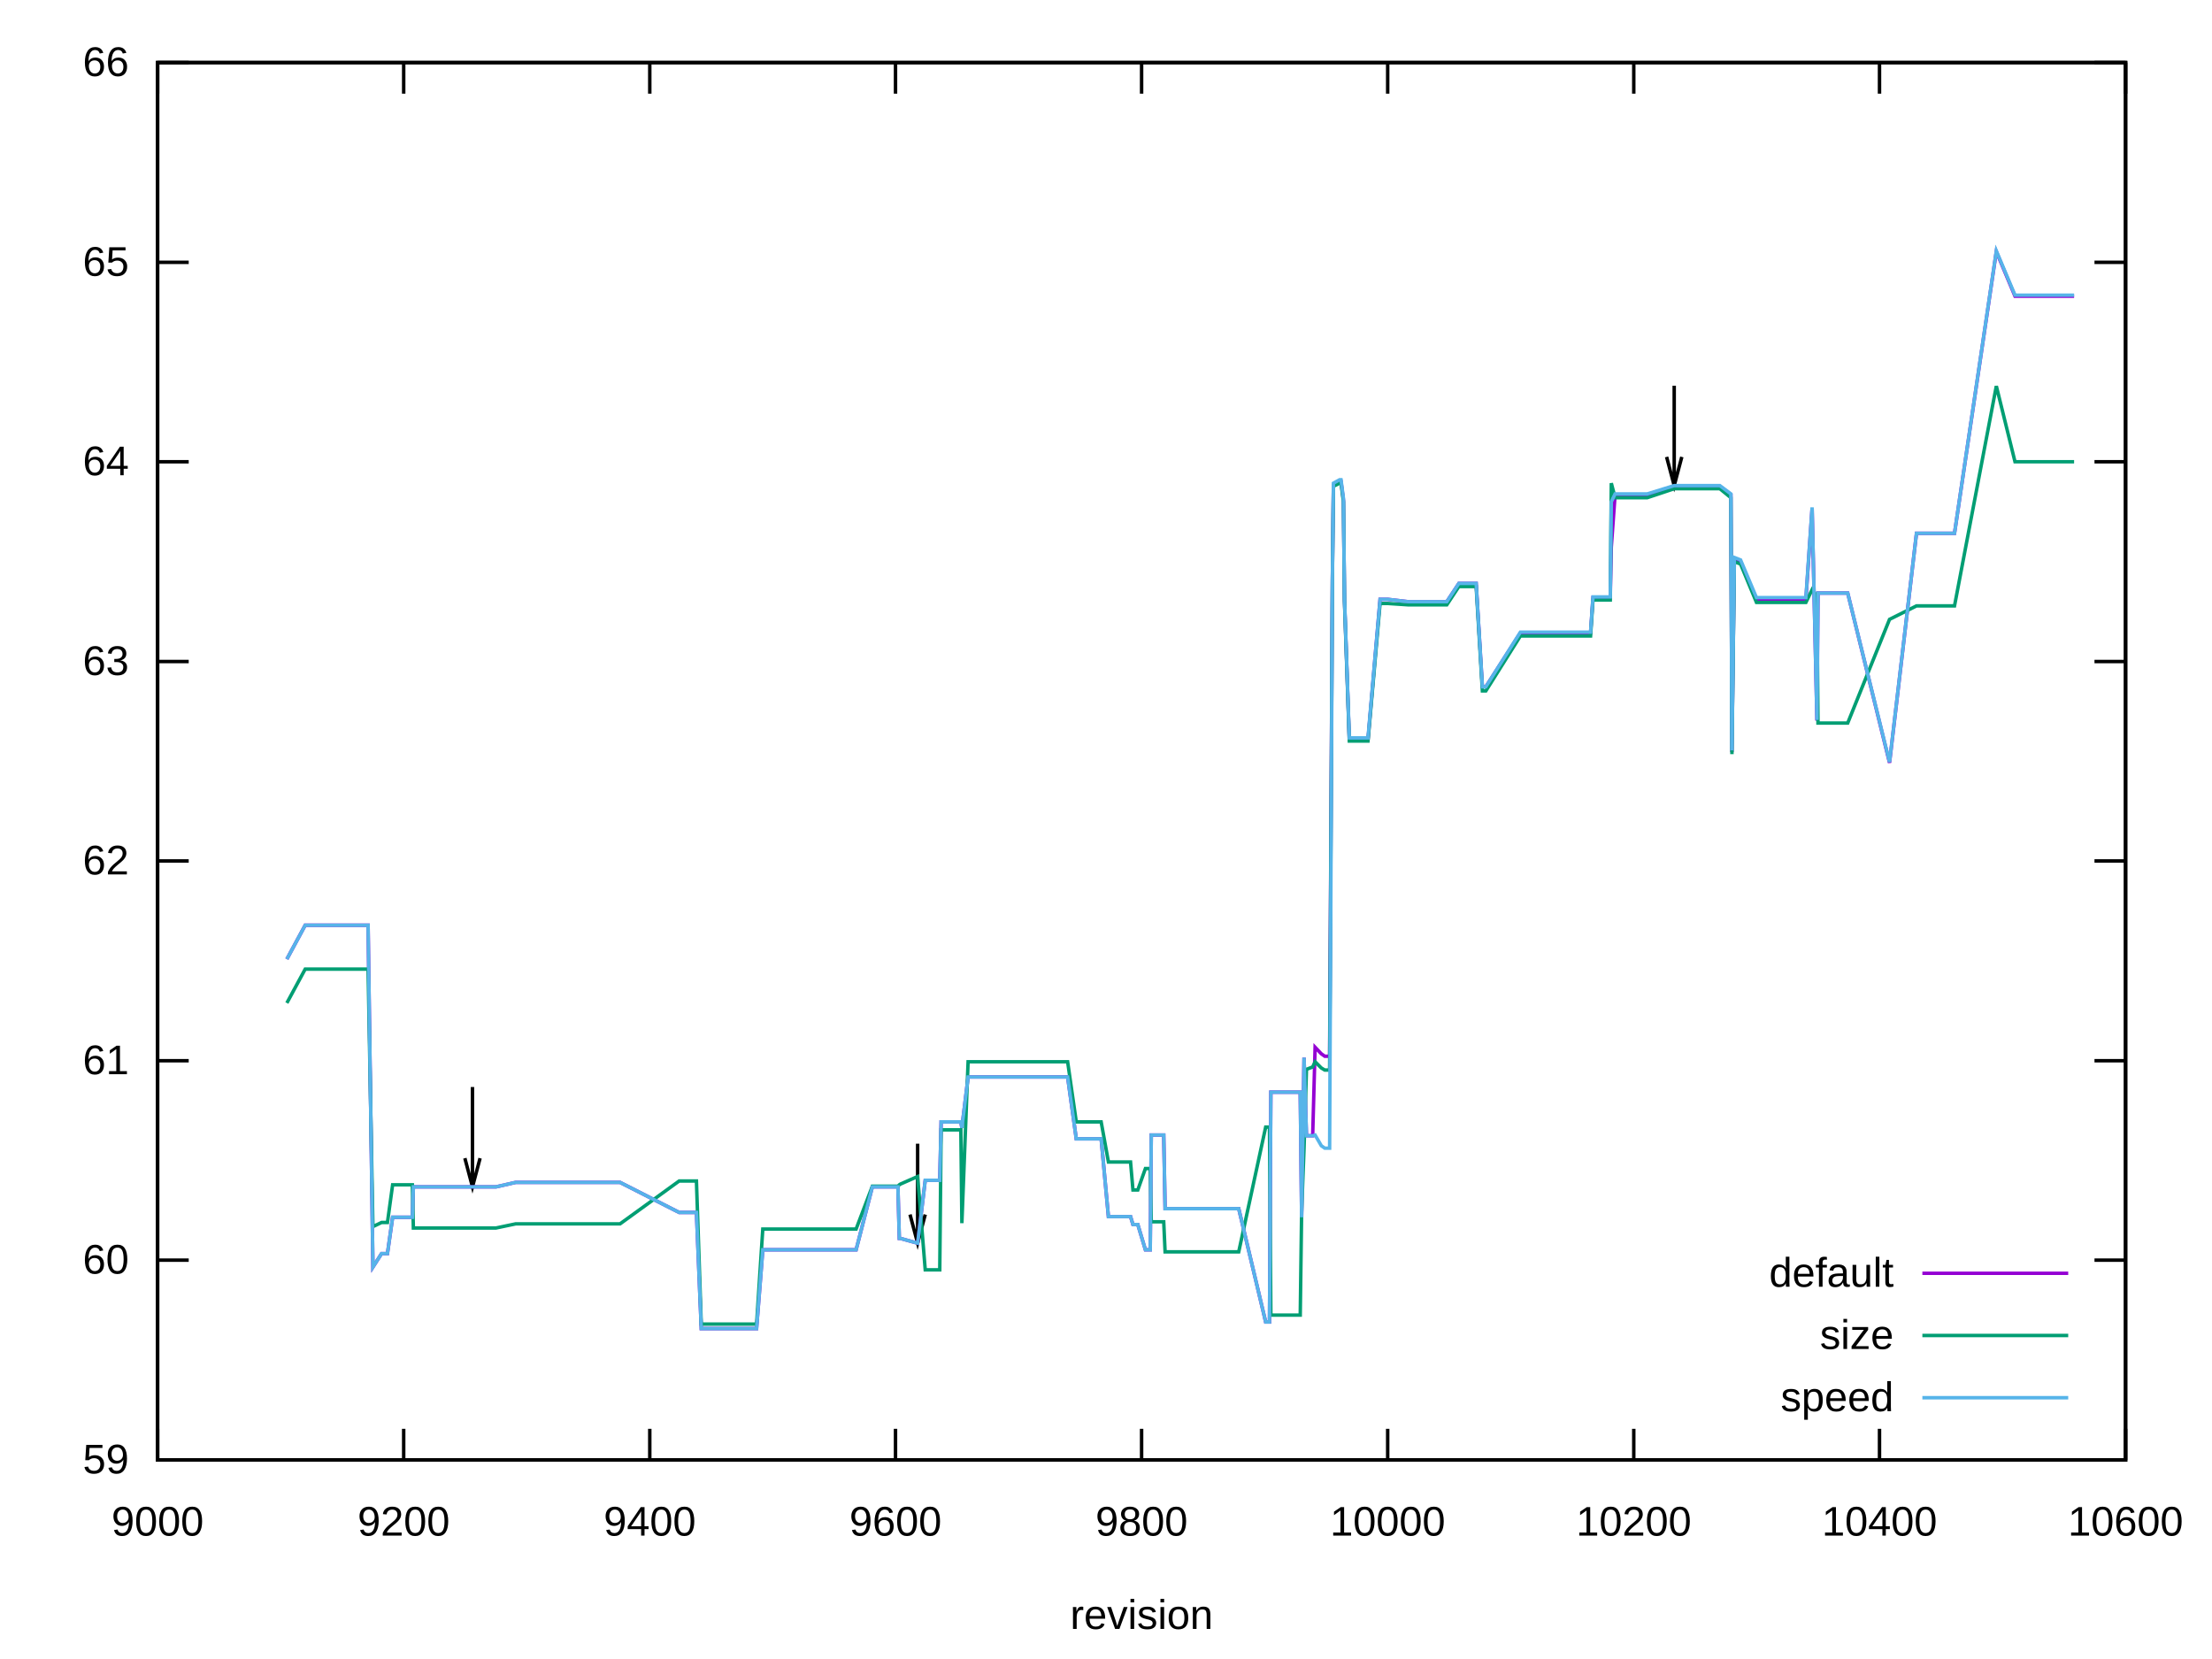
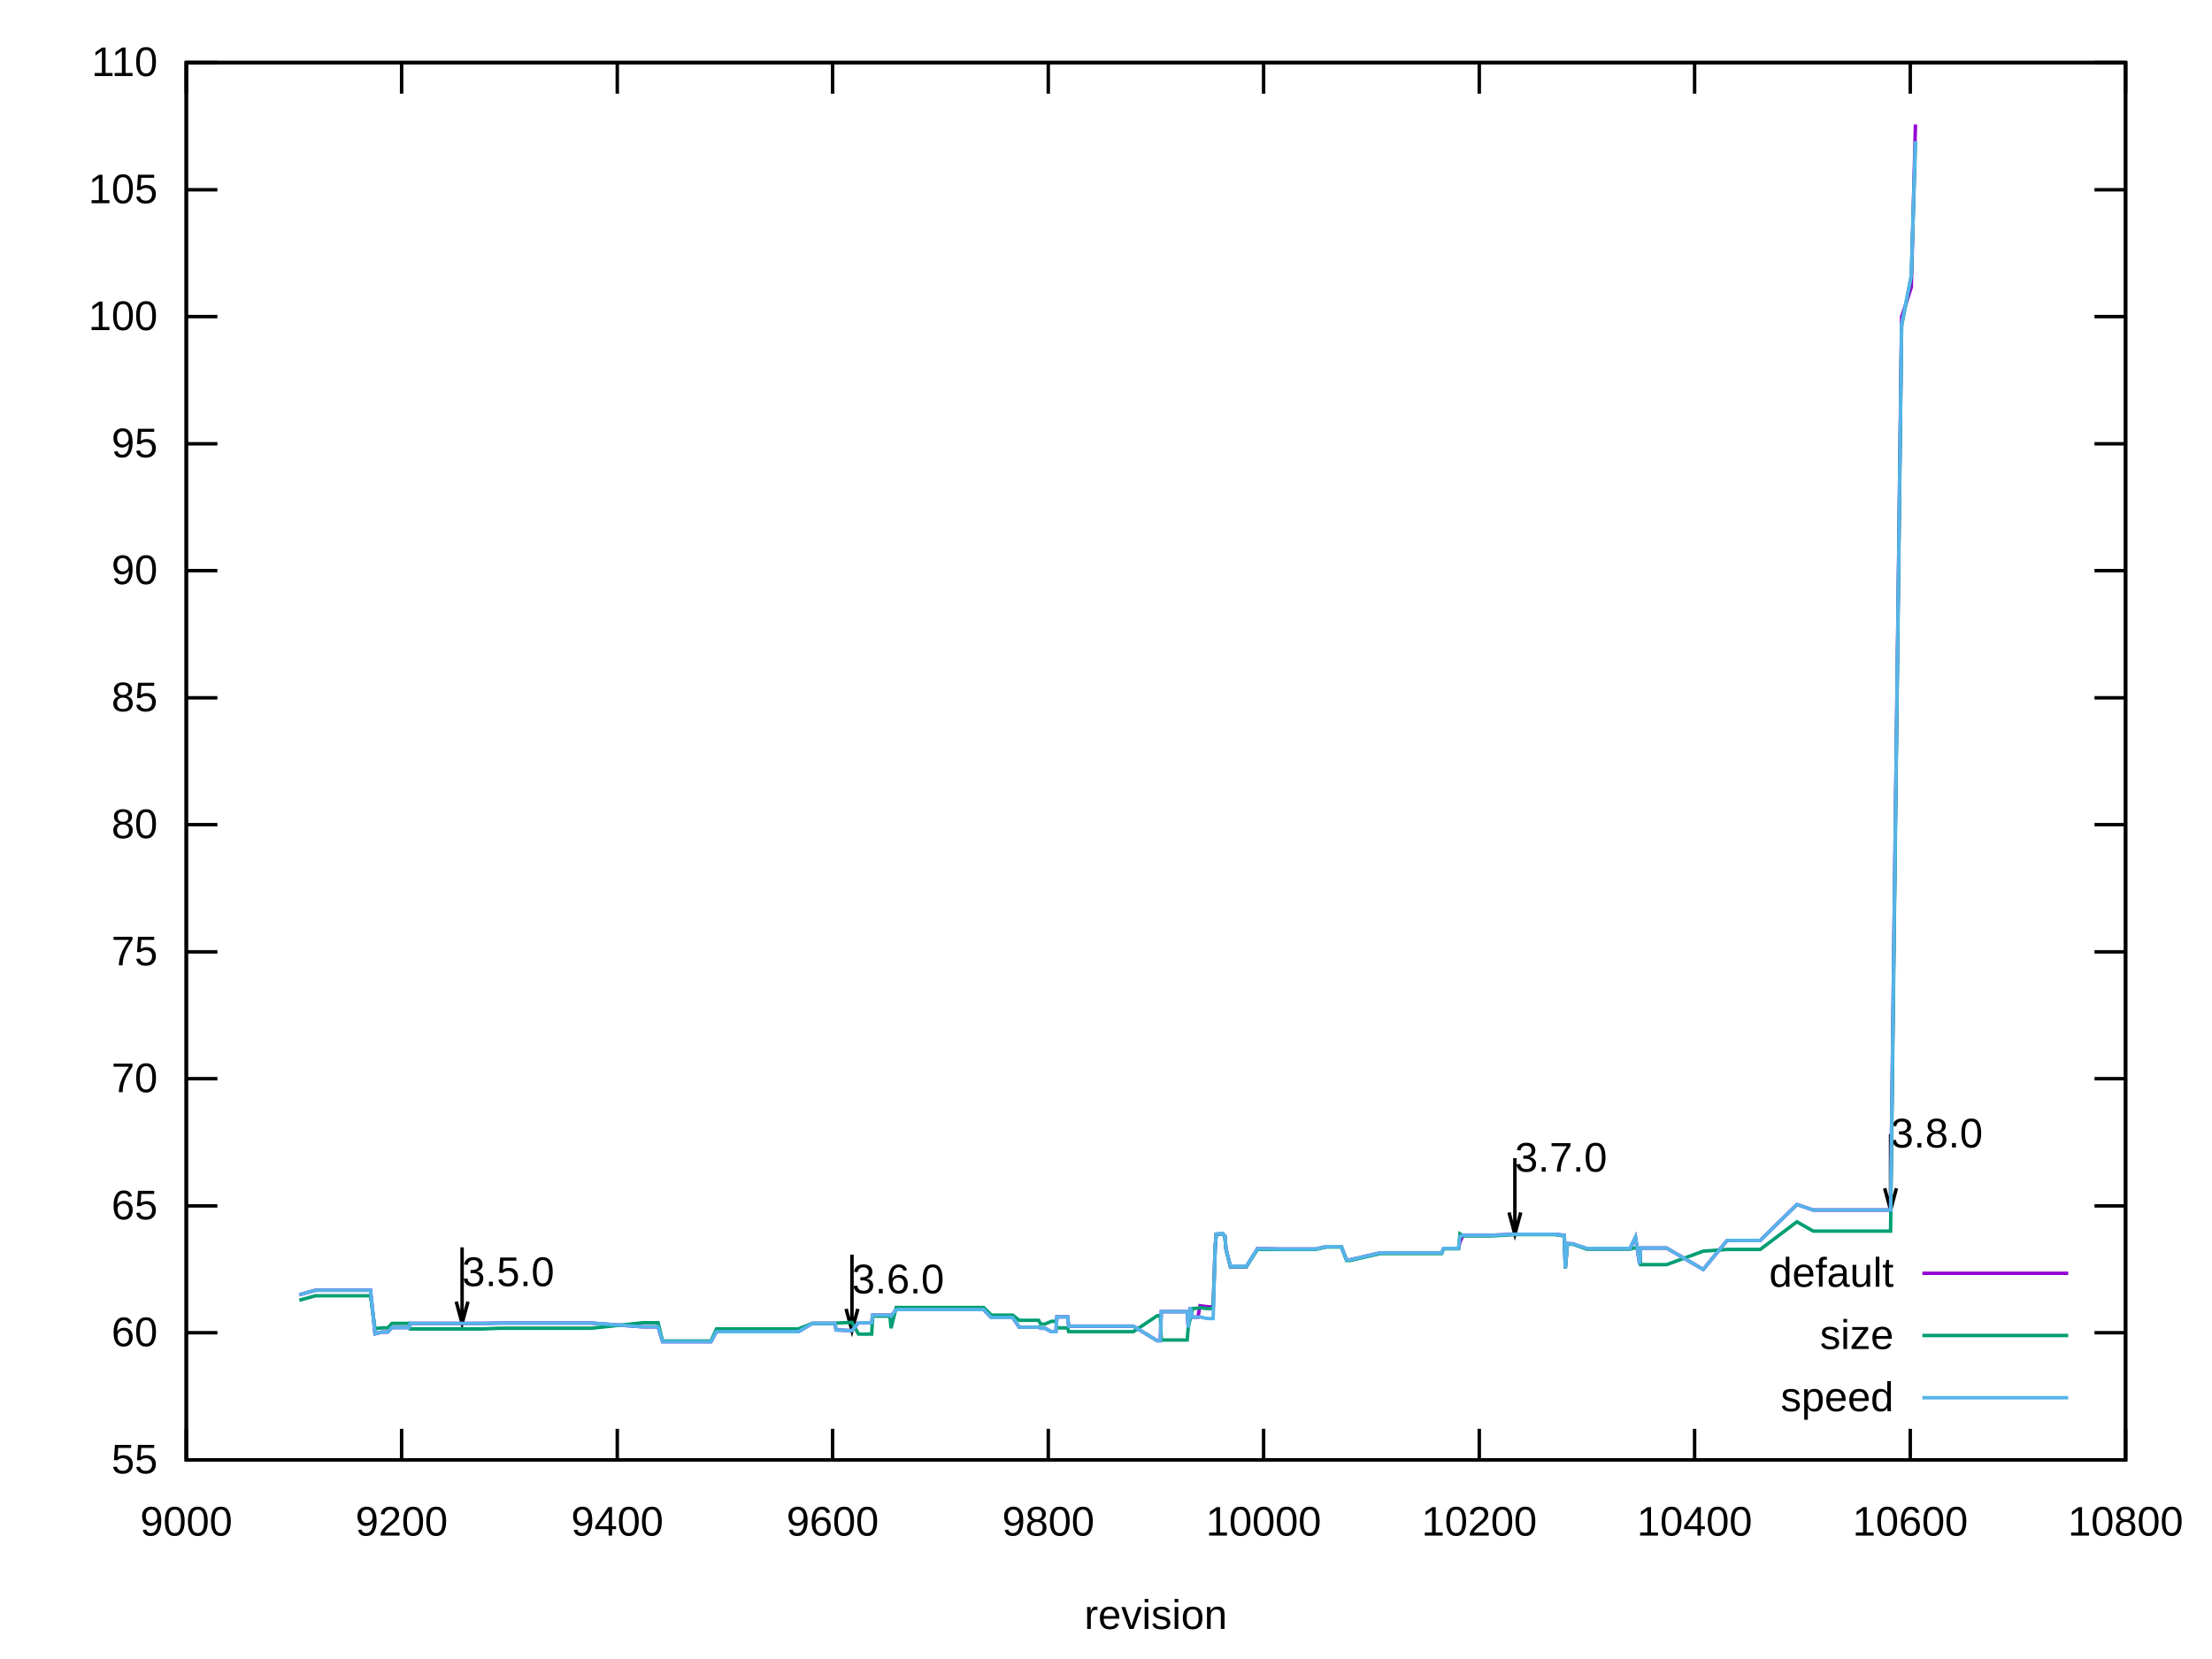
<svg xmlns="http://www.w3.org/2000/svg" xmlns:xlink="http://www.w3.org/1999/xlink" width="640" height="480" viewBox="0 0 640 480">
  <g id="gnuplot_canvas">
    <rect x="0" y="0" width="640" height="480" fill="none" />
    <defs>
-       <circle id="gpDot" r="0.5" stroke-width="0.5" />
+       <circle id="gpDot" r="0.5" stroke-width="0.5" stroke="currentColor" />
      <path id="gpPt0" stroke-width="0.222" stroke="currentColor" d="M-1,0 h2 M0,-1 v2" />
      <path id="gpPt1" stroke-width="0.222" stroke="currentColor" d="M-1,-1 L1,1 M1,-1 L-1,1" />
      <path id="gpPt2" stroke-width="0.222" stroke="currentColor" d="M-1,0 L1,0 M0,-1 L0,1 M-1,-1 L1,1 M-1,1 L1,-1" />
      <rect id="gpPt3" stroke-width="0.222" stroke="currentColor" x="-1" y="-1" width="2" height="2" />
      <rect id="gpPt4" stroke-width="0.222" stroke="currentColor" fill="currentColor" x="-1" y="-1" width="2" height="2" />
      <circle id="gpPt5" stroke-width="0.222" stroke="currentColor" cx="0" cy="0" r="1" />
      <use xlink:href="#gpPt5" id="gpPt6" fill="currentColor" stroke="none" />
      <path id="gpPt7" stroke-width="0.222" stroke="currentColor" d="M0,-1.33 L-1.33,0.67 L1.33,0.67 z" />
      <use xlink:href="#gpPt7" id="gpPt8" fill="currentColor" stroke="none" />
      <use xlink:href="#gpPt7" id="gpPt9" stroke="currentColor" transform="rotate(180)" />
      <use xlink:href="#gpPt9" id="gpPt10" fill="currentColor" stroke="none" />
      <use xlink:href="#gpPt3" id="gpPt11" stroke="currentColor" transform="rotate(45)" />
      <use xlink:href="#gpPt11" id="gpPt12" fill="currentColor" stroke="none" />
      <path id="gpPt13" stroke-width="0.222" stroke="currentColor" d="M0,1.330 L1.265,0.411 L0.782,-1.067 L-0.782,-1.076 L-1.265,0.411 z" />
      <use xlink:href="#gpPt13" id="gpPt14" fill="currentColor" stroke="none" />
      <filter id="textbox" filterUnits="objectBoundingBox" x="0" y="0" height="1" width="1">
        <feFlood flood-color="white" flood-opacity="1" result="bgnd" />
        <feComposite in="SourceGraphic" in2="bgnd" operator="atop" />
      </filter>
      <filter id="greybox" filterUnits="objectBoundingBox" x="0" y="0" height="1" width="1">
        <feFlood flood-color="lightgrey" flood-opacity="1" result="grey" />
        <feComposite in="SourceGraphic" in2="grey" operator="atop" />
      </filter>
    </defs>
    <g fill="none" color="white" stroke="currentColor" stroke-width="1.00" stroke-linecap="butt" stroke-linejoin="miter">
</g>
    <g fill="none" color="black" stroke="currentColor" stroke-width="1.00" stroke-linecap="butt" stroke-linejoin="miter">
-       <path stroke="black" d="M45.6,422.4 L54.6,422.4 M615.0,422.4 L606.0,422.4  " />
-       <g transform="translate(37.3,426.3)" stroke="none" fill="black" font-family="Arial" font-size="12.00" text-anchor="end">
-         <text>
-           <tspan font-family="Arial"> 59</tspan>
-         </text>
-       </g>
-     </g>
-     <g fill="none" color="black" stroke="currentColor" stroke-width="1.00" stroke-linecap="butt" stroke-linejoin="miter">
-       <path stroke="black" d="M45.6,364.6 L54.6,364.6 M615.0,364.6 L606.0,364.6  " />
-       <g transform="translate(37.3,368.5)" stroke="none" fill="black" font-family="Arial" font-size="12.00" text-anchor="end">
+       <path stroke="black" d="M53.9,422.4 L62.9,422.4 M615.0,422.4 L606.0,422.4  " />
+       <g transform="translate(45.6,426.3)" stroke="none" fill="black" font-family="Arial" font-size="12.00" text-anchor="end">
+         <text>
+           <tspan font-family="Arial"> 55</tspan>
+         </text>
+       </g>
+     </g>
+     <g fill="none" color="black" stroke="currentColor" stroke-width="1.00" stroke-linecap="butt" stroke-linejoin="miter">
+       <path stroke="black" d="M53.9,385.6 L62.9,385.6 M615.0,385.6 L606.0,385.6  " />
+       <g transform="translate(45.6,389.5)" stroke="none" fill="black" font-family="Arial" font-size="12.00" text-anchor="end">
        <text>
          <tspan font-family="Arial"> 60</tspan>
        </text>
      </g>
    </g>
    <g fill="none" color="black" stroke="currentColor" stroke-width="1.00" stroke-linecap="butt" stroke-linejoin="miter">
-       <path stroke="black" d="M45.6,306.9 L54.6,306.9 M615.0,306.9 L606.0,306.9  " />
-       <g transform="translate(37.3,310.8)" stroke="none" fill="black" font-family="Arial" font-size="12.00" text-anchor="end">
-         <text>
-           <tspan font-family="Arial"> 61</tspan>
-         </text>
-       </g>
-     </g>
-     <g fill="none" color="black" stroke="currentColor" stroke-width="1.00" stroke-linecap="butt" stroke-linejoin="miter">
-       <path stroke="black" d="M45.6,249.1 L54.6,249.1 M615.0,249.1 L606.0,249.1  " />
-       <g transform="translate(37.3,253.0)" stroke="none" fill="black" font-family="Arial" font-size="12.00" text-anchor="end">
-         <text>
-           <tspan font-family="Arial"> 62</tspan>
-         </text>
-       </g>
-     </g>
-     <g fill="none" color="black" stroke="currentColor" stroke-width="1.00" stroke-linecap="butt" stroke-linejoin="miter">
-       <path stroke="black" d="M45.6,191.4 L54.6,191.4 M615.0,191.4 L606.0,191.4  " />
-       <g transform="translate(37.3,195.3)" stroke="none" fill="black" font-family="Arial" font-size="12.00" text-anchor="end">
-         <text>
-           <tspan font-family="Arial"> 63</tspan>
-         </text>
-       </g>
-     </g>
-     <g fill="none" color="black" stroke="currentColor" stroke-width="1.00" stroke-linecap="butt" stroke-linejoin="miter">
-       <path stroke="black" d="M45.6,133.6 L54.6,133.6 M615.0,133.6 L606.0,133.6  " />
-       <g transform="translate(37.3,137.5)" stroke="none" fill="black" font-family="Arial" font-size="12.00" text-anchor="end">
-         <text>
-           <tspan font-family="Arial"> 64</tspan>
-         </text>
-       </g>
-     </g>
-     <g fill="none" color="black" stroke="currentColor" stroke-width="1.00" stroke-linecap="butt" stroke-linejoin="miter">
-       <path stroke="black" d="M45.6,75.9 L54.6,75.9 M615.0,75.9 L606.0,75.9  " />
-       <g transform="translate(37.3,79.8)" stroke="none" fill="black" font-family="Arial" font-size="12.00" text-anchor="end">
+       <path stroke="black" d="M53.9,348.9 L62.9,348.9 M615.0,348.9 L606.0,348.9  " />
+       <g transform="translate(45.6,352.8)" stroke="none" fill="black" font-family="Arial" font-size="12.00" text-anchor="end">
        <text>
          <tspan font-family="Arial"> 65</tspan>
        </text>
      </g>
    </g>
    <g fill="none" color="black" stroke="currentColor" stroke-width="1.00" stroke-linecap="butt" stroke-linejoin="miter">
-       <path stroke="black" d="M45.6,18.1 L54.6,18.1 M615.0,18.1 L606.0,18.1  " />
-       <g transform="translate(37.3,22.0)" stroke="none" fill="black" font-family="Arial" font-size="12.00" text-anchor="end">
-         <text>
-           <tspan font-family="Arial"> 66</tspan>
-         </text>
-       </g>
-     </g>
-     <g fill="none" color="black" stroke="currentColor" stroke-width="1.00" stroke-linecap="butt" stroke-linejoin="miter">
-       <path stroke="black" d="M45.6,422.4 L45.6,413.4 M45.6,18.1 L45.6,27.1  " />
-       <g transform="translate(45.6,444.3)" stroke="none" fill="black" font-family="Arial" font-size="12.00" text-anchor="middle">
+       <path stroke="black" d="M53.9,312.1 L62.9,312.1 M615.0,312.1 L606.0,312.1  " />
+       <g transform="translate(45.6,316.0)" stroke="none" fill="black" font-family="Arial" font-size="12.00" text-anchor="end">
+         <text>
+           <tspan font-family="Arial"> 70</tspan>
+         </text>
+       </g>
+     </g>
+     <g fill="none" color="black" stroke="currentColor" stroke-width="1.00" stroke-linecap="butt" stroke-linejoin="miter">
+       <path stroke="black" d="M53.9,275.4 L62.9,275.4 M615.0,275.4 L606.0,275.4  " />
+       <g transform="translate(45.6,279.3)" stroke="none" fill="black" font-family="Arial" font-size="12.00" text-anchor="end">
+         <text>
+           <tspan font-family="Arial"> 75</tspan>
+         </text>
+       </g>
+     </g>
+     <g fill="none" color="black" stroke="currentColor" stroke-width="1.00" stroke-linecap="butt" stroke-linejoin="miter">
+       <path stroke="black" d="M53.9,238.6 L62.9,238.6 M615.0,238.6 L606.0,238.6  " />
+       <g transform="translate(45.6,242.5)" stroke="none" fill="black" font-family="Arial" font-size="12.00" text-anchor="end">
+         <text>
+           <tspan font-family="Arial"> 80</tspan>
+         </text>
+       </g>
+     </g>
+     <g fill="none" color="black" stroke="currentColor" stroke-width="1.00" stroke-linecap="butt" stroke-linejoin="miter">
+       <path stroke="black" d="M53.9,201.9 L62.9,201.9 M615.0,201.9 L606.0,201.9  " />
+       <g transform="translate(45.6,205.8)" stroke="none" fill="black" font-family="Arial" font-size="12.00" text-anchor="end">
+         <text>
+           <tspan font-family="Arial"> 85</tspan>
+         </text>
+       </g>
+     </g>
+     <g fill="none" color="black" stroke="currentColor" stroke-width="1.00" stroke-linecap="butt" stroke-linejoin="miter">
+       <path stroke="black" d="M53.9,165.1 L62.9,165.1 M615.0,165.1 L606.0,165.1  " />
+       <g transform="translate(45.6,169.0)" stroke="none" fill="black" font-family="Arial" font-size="12.00" text-anchor="end">
+         <text>
+           <tspan font-family="Arial"> 90</tspan>
+         </text>
+       </g>
+     </g>
+     <g fill="none" color="black" stroke="currentColor" stroke-width="1.00" stroke-linecap="butt" stroke-linejoin="miter">
+       <path stroke="black" d="M53.9,128.4 L62.9,128.4 M615.0,128.4 L606.0,128.4  " />
+       <g transform="translate(45.6,132.3)" stroke="none" fill="black" font-family="Arial" font-size="12.00" text-anchor="end">
+         <text>
+           <tspan font-family="Arial"> 95</tspan>
+         </text>
+       </g>
+     </g>
+     <g fill="none" color="black" stroke="currentColor" stroke-width="1.00" stroke-linecap="butt" stroke-linejoin="miter">
+       <path stroke="black" d="M53.9,91.6 L62.9,91.6 M615.0,91.6 L606.0,91.6  " />
+       <g transform="translate(45.6,95.5)" stroke="none" fill="black" font-family="Arial" font-size="12.00" text-anchor="end">
+         <text>
+           <tspan font-family="Arial"> 100</tspan>
+         </text>
+       </g>
+     </g>
+     <g fill="none" color="black" stroke="currentColor" stroke-width="1.00" stroke-linecap="butt" stroke-linejoin="miter">
+       <path stroke="black" d="M53.9,54.9 L62.9,54.9 M615.0,54.9 L606.0,54.9  " />
+       <g transform="translate(45.6,58.8)" stroke="none" fill="black" font-family="Arial" font-size="12.00" text-anchor="end">
+         <text>
+           <tspan font-family="Arial"> 105</tspan>
+         </text>
+       </g>
+     </g>
+     <g fill="none" color="black" stroke="currentColor" stroke-width="1.00" stroke-linecap="butt" stroke-linejoin="miter">
+       <path stroke="black" d="M53.9,18.1 L62.9,18.1 M615.0,18.1 L606.0,18.1  " />
+       <g transform="translate(45.6,22.0)" stroke="none" fill="black" font-family="Arial" font-size="12.00" text-anchor="end">
+         <text>
+           <tspan font-family="Arial"> 110</tspan>
+         </text>
+       </g>
+     </g>
+     <g fill="none" color="black" stroke="currentColor" stroke-width="1.00" stroke-linecap="butt" stroke-linejoin="miter">
+       <path stroke="black" d="M53.9,422.4 L53.9,413.4 M53.9,18.1 L53.9,27.1  " />
+       <g transform="translate(53.9,444.3)" stroke="none" fill="black" font-family="Arial" font-size="12.00" text-anchor="middle">
        <text>
          <tspan font-family="Arial"> 9000</tspan>
        </text>
      </g>
    </g>
    <g fill="none" color="black" stroke="currentColor" stroke-width="1.00" stroke-linecap="butt" stroke-linejoin="miter">
-       <path stroke="black" d="M116.8,422.4 L116.8,413.4 M116.8,18.1 L116.8,27.1  " />
-       <g transform="translate(116.8,444.3)" stroke="none" fill="black" font-family="Arial" font-size="12.00" text-anchor="middle">
+       <path stroke="black" d="M116.2,422.4 L116.2,413.4 M116.2,18.1 L116.2,27.1  " />
+       <g transform="translate(116.2,444.3)" stroke="none" fill="black" font-family="Arial" font-size="12.00" text-anchor="middle">
        <text>
          <tspan font-family="Arial"> 9200</tspan>
        </text>
      </g>
    </g>
    <g fill="none" color="black" stroke="currentColor" stroke-width="1.00" stroke-linecap="butt" stroke-linejoin="miter">
-       <path stroke="black" d="M188.0,422.4 L188.0,413.4 M188.0,18.1 L188.0,27.1  " />
-       <g transform="translate(188.0,444.3)" stroke="none" fill="black" font-family="Arial" font-size="12.00" text-anchor="middle">
+       <path stroke="black" d="M178.6,422.4 L178.6,413.4 M178.6,18.1 L178.6,27.1  " />
+       <g transform="translate(178.6,444.3)" stroke="none" fill="black" font-family="Arial" font-size="12.00" text-anchor="middle">
        <text>
          <tspan font-family="Arial"> 9400</tspan>
        </text>
      </g>
    </g>
    <g fill="none" color="black" stroke="currentColor" stroke-width="1.00" stroke-linecap="butt" stroke-linejoin="miter">
-       <path stroke="black" d="M259.1,422.4 L259.1,413.4 M259.1,18.1 L259.1,27.1  " />
-       <g transform="translate(259.1,444.3)" stroke="none" fill="black" font-family="Arial" font-size="12.00" text-anchor="middle">
+       <path stroke="black" d="M240.9,422.4 L240.9,413.4 M240.9,18.1 L240.9,27.1  " />
+       <g transform="translate(240.9,444.3)" stroke="none" fill="black" font-family="Arial" font-size="12.00" text-anchor="middle">
        <text>
          <tspan font-family="Arial"> 9600</tspan>
        </text>
      </g>
    </g>
    <g fill="none" color="black" stroke="currentColor" stroke-width="1.00" stroke-linecap="butt" stroke-linejoin="miter">
-       <path stroke="black" d="M330.3,422.4 L330.3,413.4 M330.3,18.1 L330.3,27.1  " />
-       <g transform="translate(330.3,444.3)" stroke="none" fill="black" font-family="Arial" font-size="12.00" text-anchor="middle">
+       <path stroke="black" d="M303.3,422.4 L303.3,413.4 M303.3,18.1 L303.3,27.1  " />
+       <g transform="translate(303.3,444.3)" stroke="none" fill="black" font-family="Arial" font-size="12.00" text-anchor="middle">
        <text>
          <tspan font-family="Arial"> 9800</tspan>
        </text>
      </g>
    </g>
    <g fill="none" color="black" stroke="currentColor" stroke-width="1.00" stroke-linecap="butt" stroke-linejoin="miter">
-       <path stroke="black" d="M401.5,422.4 L401.5,413.4 M401.5,18.1 L401.5,27.1  " />
-       <g transform="translate(401.5,444.3)" stroke="none" fill="black" font-family="Arial" font-size="12.00" text-anchor="middle">
+       <path stroke="black" d="M365.6,422.4 L365.6,413.4 M365.6,18.1 L365.6,27.1  " />
+       <g transform="translate(365.6,444.3)" stroke="none" fill="black" font-family="Arial" font-size="12.00" text-anchor="middle">
        <text>
          <tspan font-family="Arial"> 10000</tspan>
        </text>
      </g>
    </g>
    <g fill="none" color="black" stroke="currentColor" stroke-width="1.00" stroke-linecap="butt" stroke-linejoin="miter">
-       <path stroke="black" d="M472.7,422.4 L472.7,413.4 M472.7,18.1 L472.7,27.1  " />
-       <g transform="translate(472.7,444.3)" stroke="none" fill="black" font-family="Arial" font-size="12.00" text-anchor="middle">
+       <path stroke="black" d="M428.0,422.4 L428.0,413.4 M428.0,18.1 L428.0,27.1  " />
+       <g transform="translate(428.0,444.3)" stroke="none" fill="black" font-family="Arial" font-size="12.00" text-anchor="middle">
        <text>
          <tspan font-family="Arial"> 10200</tspan>
        </text>
      </g>
    </g>
    <g fill="none" color="black" stroke="currentColor" stroke-width="1.00" stroke-linecap="butt" stroke-linejoin="miter">
-       <path stroke="black" d="M543.8,422.4 L543.8,413.4 M543.8,18.1 L543.8,27.1  " />
-       <g transform="translate(543.8,444.3)" stroke="none" fill="black" font-family="Arial" font-size="12.00" text-anchor="middle">
+       <path stroke="black" d="M490.3,422.4 L490.3,413.4 M490.3,18.1 L490.3,27.1  " />
+       <g transform="translate(490.3,444.3)" stroke="none" fill="black" font-family="Arial" font-size="12.00" text-anchor="middle">
        <text>
          <tspan font-family="Arial"> 10400</tspan>
+         </text>
+       </g>
+     </g>
+     <g fill="none" color="black" stroke="currentColor" stroke-width="1.00" stroke-linecap="butt" stroke-linejoin="miter">
+       <path stroke="black" d="M552.7,422.4 L552.7,413.4 M552.7,18.1 L552.7,27.1  " />
+       <g transform="translate(552.7,444.3)" stroke="none" fill="black" font-family="Arial" font-size="12.00" text-anchor="middle">
+         <text>
+           <tspan font-family="Arial"> 10600</tspan>
        </text>
      </g>
    </g>
    <g fill="none" color="black" stroke="currentColor" stroke-width="1.00" stroke-linecap="butt" stroke-linejoin="miter">
      <path stroke="black" d="M615.0,422.4 L615.0,413.4 M615.0,18.1 L615.0,27.1  " />
      <g transform="translate(615.0,444.3)" stroke="none" fill="black" font-family="Arial" font-size="12.00" text-anchor="middle">
        <text>
-           <tspan font-family="Arial"> 10600</tspan>
-         </text>
-       </g>
-     </g>
-     <g fill="none" color="black" stroke="currentColor" stroke-width="1.00" stroke-linecap="butt" stroke-linejoin="miter">
- </g>
-     <g fill="none" color="black" stroke="currentColor" stroke-width="1.00" stroke-linecap="butt" stroke-linejoin="miter">
-       <path stroke="black" d="M45.6,18.1 L45.6,422.4 L615.0,422.4 L615.0,18.1 L45.6,18.1 Z  " />
-       <path stroke="black" d="M134.5,335.1 L136.7,343.4 L138.9,335.1 M136.7,314.5 L136.7,343.4 M263.3,351.4 L265.5,359.7 L267.7,351.4   M265.5,330.9 L265.5,359.7 M482.2,132.2 L484.4,140.5 L486.6,132.2 M484.4,111.6 L484.4,140.5  " />
-     </g>
-     <g fill="none" color="black" stroke="currentColor" stroke-width="1.00" stroke-linecap="butt" stroke-linejoin="miter">
-       <g transform="translate(330.3,471.3)" stroke="none" fill="black" font-family="Arial" font-size="12.00" text-anchor="middle">
+           <tspan font-family="Arial"> 10800</tspan>
+         </text>
+       </g>
+     </g>
+     <g fill="none" color="black" stroke="currentColor" stroke-width="1.00" stroke-linecap="butt" stroke-linejoin="miter">
+ </g>
+     <g fill="none" color="black" stroke="currentColor" stroke-width="1.00" stroke-linecap="butt" stroke-linejoin="miter">
+       <path stroke="black" d="M53.9,18.1 L53.9,422.4 L615.0,422.4 L615.0,18.1 L53.9,18.1 Z  " />
+       <g transform="translate(133.7,372.1)" stroke="none" fill="black" font-family="Arial" font-size="12.00" text-anchor="start">
+         <text>
+           <tspan font-family="Arial">3.5.0</tspan>
+         </text>
+       </g>
+       <g transform="translate(246.5,374.2)" stroke="none" fill="black" font-family="Arial" font-size="12.00" text-anchor="start">
+         <text>
+           <tspan font-family="Arial">3.6.0</tspan>
+         </text>
+       </g>
+       <g transform="translate(438.3,339.0)" stroke="none" fill="black" font-family="Arial" font-size="12.00" text-anchor="start">
+         <text>
+           <tspan font-family="Arial">3.7.0</tspan>
+         </text>
+       </g>
+       <g transform="translate(547.0,332.0)" stroke="none" fill="black" font-family="Arial" font-size="12.00" text-anchor="start">
+         <text>
+           <tspan font-family="Arial">3.8.0</tspan>
+         </text>
+       </g>
+       <path stroke="black" d="M132.0,376.6 L133.7,382.9 L135.4,376.6 M133.7,360.9 L133.7,382.9 M244.8,378.7 L246.5,385.0 L248.2,378.7   M246.5,363.0 L246.5,385.0 M436.6,350.8 L438.3,357.1 L440.0,350.8 M438.3,335.1 L438.3,357.1 M545.3,343.8   L547.0,350.1 L548.7,343.8 M547.0,328.1 L547.0,350.1  " />
+     </g>
+     <g fill="none" color="black" stroke="currentColor" stroke-width="1.00" stroke-linecap="butt" stroke-linejoin="miter">
+       <g transform="translate(334.4,471.3)" stroke="none" fill="black" font-family="Arial" font-size="12.00" text-anchor="middle">
        <text>
          <tspan font-family="Arial">revision</tspan>
        </text>
      </g>
    </g>
    <g fill="none" color="black" stroke="currentColor" stroke-width="1.00" stroke-linecap="butt" stroke-linejoin="miter">
</g>
    <g id="gnuplot_plot_1">
      <g fill="none" color="black" stroke="currentColor" stroke-width="1.00" stroke-linecap="butt" stroke-linejoin="miter">
        <g transform="translate(547.9,372.3)" stroke="none" fill="black" font-family="Arial" font-size="12.00" text-anchor="end">
          <text>
            <tspan font-family="Arial">default</tspan>
          </text>
        </g>
      </g>
      <g fill="none" color="black" stroke="currentColor" stroke-width="1.00" stroke-linecap="butt" stroke-linejoin="miter">
-         <path stroke="rgb(148,   0, 211)" d="M556.2,368.4 L598.4,368.4 M83.0,277.5 L88.3,267.7 L89.7,267.7 L90.8,267.7 L94.7,267.7 L101.5,267.7   L106.5,267.7 L107.9,366.6 L110.4,362.7 L112.1,362.7 L113.6,352.2 L114.3,352.2 L119.3,352.2 L119.6,343.4   L123.2,343.4 L128.5,343.4 L136.7,343.4 L143.5,343.4 L149.2,342.1 L154.9,342.1 L156.3,342.1 L159.1,342.1   L171.6,342.1 L179.4,342.1 L196.5,350.8 L201.5,350.8 L202.9,384.4 L204.0,384.4 L206.5,384.4 L209.7,384.4   L215.7,384.4 L218.9,384.4 L220.7,361.6 L221.0,361.6 L222.8,361.6 L231.0,361.6 L237.8,361.6 L241.3,361.6   L247.7,361.6 L252.4,343.4 L255.2,343.4 L257.7,343.4 L259.5,343.4 L259.8,343.4 L260.2,358.3 L260.5,358.3   L265.5,359.7 L267.7,341.5 L270.5,341.5 L271.6,341.5 L271.9,341.5 L272.3,324.6 L272.6,324.6 L273.4,324.6   L275.1,324.6 L275.5,324.6 L276.6,324.6 L277.3,324.6 L278.0,324.6 L278.3,326.3 L280.1,311.6 L281.2,311.6   L281.9,311.6 L282.3,311.6 L282.6,311.6 L287.2,311.6 L297.2,311.6 L305.4,311.6 L308.9,311.6 L311.4,329.5   L312.9,329.5 L316.4,329.5 L317.5,329.5 L317.8,329.5 L318.2,329.5 L318.6,329.5 L320.7,352.0 L324.6,352.0   L326.7,352.0 L327.1,352.0 L327.8,354.3 L329.2,354.3 L331.4,361.6 L332.8,361.6 L333.1,328.4 L335.6,328.4   L336.7,328.4 L337.1,349.7 L337.4,349.7 L341.0,349.7 L341.7,349.7 L343.1,349.7 L358.4,349.7 L366.2,382.5   L367.3,382.5 L367.7,316.0 L372.6,316.0 L375.1,316.0 L375.9,316.0 L376.2,316.0 L376.6,352.2 L377.3,306.0   L378.0,328.6 L379.8,328.6 L380.5,303.0 L382.3,304.9 L383.3,305.6 L384.7,305.6 L385.5,167.2 L385.8,140.3   L387.6,139.3 L388.0,139.3 L388.7,144.7 L389.0,173.4 L390.4,214.0 L392.9,214.0 L395.8,214.0 L399.3,173.4   L400.4,173.4 L401.5,173.4 L407.5,174.1 L418.6,174.1 L422.1,168.8 L426.0,168.8 L427.1,168.8 L428.9,198.7   L429.9,198.7 L439.9,183.1 L445.6,183.1 L453.8,183.1 L459.5,183.1 L460.2,183.1 L460.9,172.9 L463.4,172.9   L465.9,172.9 L466.2,158.3 L467.3,143.1 L469.8,143.1 L475.9,143.1 L476.6,143.1 L484.4,140.7 L485.8,140.7   L486.9,140.7 L497.6,140.7 L500.8,143.1 L501.1,217.6 L501.8,161.8 L503.6,162.5 L508.2,173.4 L510.0,173.4   L511.8,173.4 L513.2,173.4 L522.5,173.4 L524.3,147.1 L525.7,208.5 L526.0,171.6 L531.7,171.6 L532.1,171.6   L534.6,171.6 L546.7,220.7 L554.5,154.3 L557.0,154.3 L557.7,154.3 L558.1,154.3 L558.4,154.3 L558.8,154.3   L560.9,154.3 L565.5,154.3 L577.6,72.8 L583.0,85.7 L593.6,85.7 L600.1,85.7  " />
+         <path stroke="rgb(148,   0, 211)" d="M556.2,368.4 L598.4,368.4 M86.6,374.6 L91.3,373.3 L92.6,373.3 L93.5,373.3 L96.9,373.3 L102.8,373.3   L107.2,373.3 L108.5,385.9 L110.6,385.4 L112.2,385.4 L113.4,384.1 L114.1,384.1 L118.4,384.1 L118.7,382.9   L121.9,382.9 L126.5,382.9 L133.7,382.9 L139.6,382.9 L144.6,382.8 L149.6,382.8 L150.8,382.8 L153.3,382.8   L164.2,382.8 L171.1,382.8 L186.1,383.9 L190.4,383.9 L191.7,388.2 L192.6,388.2 L194.8,388.2 L197.6,388.2   L202.9,388.2 L205.7,388.2 L207.3,385.3 L207.6,385.3 L209.1,385.3 L216.3,385.3 L222.2,385.3 L225.3,385.3   L231.0,385.3 L235.0,382.9 L237.5,382.9 L239.7,382.9 L241.2,382.9 L241.6,382.9 L241.9,384.8 L242.2,384.8   L246.5,385.0 L248.4,382.7 L250.9,382.7 L251.8,382.7 L252.2,382.7 L252.5,380.5 L252.8,380.5 L253.4,380.5   L255.0,380.5 L255.3,380.5 L256.2,380.5 L256.8,380.5 L257.5,380.5 L257.8,380.8 L259.3,378.9 L260.3,378.9   L260.9,378.9 L261.2,378.9 L261.5,378.9 L265.6,378.9 L274.3,378.9 L281.5,378.9 L284.6,378.9 L286.8,381.2   L288.0,381.2 L291.1,381.2 L292.1,381.2 L292.4,381.2 L292.7,381.2 L293.0,381.2 L294.9,384.0 L298.3,384.0   L300.2,384.0 L300.5,384.0 L301.1,384.3 L302.3,384.3 L304.2,385.3 L305.5,385.3 L305.8,381.0 L308.0,381.0   L308.9,381.0 L309.2,383.7 L309.5,383.7 L312.6,383.7 L313.3,383.7 L314.5,383.7 L327.9,383.7 L334.8,387.9   L335.7,387.9 L336.0,379.5 L340.4,379.5 L342.6,379.5 L343.2,379.5 L343.5,379.5 L343.8,384.1 L344.4,378.2   L345.0,381.1 L346.6,381.1 L347.2,377.8 L348.8,378.0 L349.7,378.1 L351.0,378.1 L351.6,360.5 L351.9,357.1   L353.5,357.0 L353.8,357.0 L354.4,357.7 L354.7,361.3 L356.0,366.5 L358.1,366.5 L360.6,366.5 L363.8,361.3   L364.7,361.3 L365.6,361.3 L370.9,361.4 L380.6,361.4 L383.7,360.7 L387.1,360.7 L388.1,360.7 L389.6,364.5   L390.6,364.5 L399.3,362.5 L404.3,362.5 L411.4,362.5 L416.4,362.5 L417.1,362.5 L417.7,361.2 L419.9,361.2   L422.0,361.2 L422.4,359.4 L423.3,357.4 L425.5,357.4 L430.8,357.4 L431.4,357.4 L438.3,357.1 L439.5,357.1   L440.4,357.1 L449.8,357.1 L452.6,357.4 L452.9,366.9 L453.5,359.8 L455.1,359.9 L459.1,361.3 L460.7,361.3   L462.3,361.3 L463.5,361.3 L471.6,361.3 L473.2,358.0 L474.4,365.8 L474.7,361.1 L479.7,361.1 L480.0,361.1   L482.2,361.1 L492.8,367.3 L499.7,358.9 L501.8,358.9 L502.5,358.9 L502.8,358.9 L503.1,358.9 L503.4,358.9   L505.3,358.9 L509.3,358.9 L519.9,348.5 L524.6,350.1 L534.0,350.1 L539.6,350.1 L547.0,350.1 L550.2,91.7   L553.0,83.1 L554.2,36.0  " />
      </g>
    </g>
    <g id="gnuplot_plot_2">
      <g fill="none" color="black" stroke="currentColor" stroke-width="1.00" stroke-linecap="butt" stroke-linejoin="miter">
        <g transform="translate(547.9,390.3)" stroke="none" fill="black" font-family="Arial" font-size="12.00" text-anchor="end">
          <text>
            <tspan font-family="Arial">size</tspan>
          </text>
        </g>
      </g>
      <g fill="none" color="black" stroke="currentColor" stroke-width="1.00" stroke-linecap="butt" stroke-linejoin="miter">
-         <path stroke="rgb(  0, 158, 115)" d="M556.2,386.4 L598.4,386.4 M83.0,290.2 L88.3,280.4 L89.7,280.4 L90.8,280.4 L94.7,280.4 L101.5,280.4   L106.5,280.4 L107.9,354.9 L110.4,353.7 L112.1,353.7 L113.6,342.8 L114.3,342.8 L119.3,342.8 L119.6,355.3   L123.2,355.3 L128.5,355.3 L136.7,355.3 L143.5,355.3 L149.2,354.1 L154.9,354.1 L156.3,354.1 L159.1,354.1   L171.6,354.1 L179.4,354.1 L196.5,341.7 L201.5,341.7 L202.9,383.1 L204.0,383.1 L206.5,383.1 L209.7,383.1   L215.7,383.1 L218.9,383.1 L220.7,355.6 L221.0,355.6 L222.8,355.6 L231.0,355.6 L237.8,355.6 L241.3,355.6   L247.7,355.6 L252.4,343.2 L255.2,343.2 L257.7,343.2 L259.5,343.2 L259.8,343.2 L260.2,342.8 L260.5,342.6   L265.5,340.4 L267.7,367.4 L270.5,367.4 L271.6,367.4 L271.9,367.4 L272.3,326.9 L272.6,326.9 L273.4,326.9   L275.1,326.9 L275.5,326.9 L276.6,326.9 L277.3,326.9 L278.0,326.9 L278.3,353.9 L280.1,307.2 L281.2,307.2   L281.9,307.2 L282.3,307.2 L282.6,307.2 L287.2,307.2 L297.2,307.2 L305.4,307.2 L308.9,307.2 L311.4,324.6   L312.9,324.6 L316.4,324.6 L317.5,324.6 L317.8,324.6 L318.2,324.6 L318.6,324.6 L320.7,336.2 L324.6,336.2   L326.7,336.2 L327.1,336.2 L327.8,344.3 L329.2,344.3 L331.4,338.1 L332.8,338.1 L333.1,353.5 L335.6,353.5   L336.7,353.5 L337.1,362.2 L337.4,362.2 L341.0,362.2 L341.7,362.2 L343.1,362.2 L358.4,362.2 L366.2,326.1   L367.3,326.1 L367.7,380.5 L372.6,380.5 L375.1,380.5 L375.9,380.5 L376.2,380.5 L376.6,350.6 L377.3,332.2   L378.0,309.4 L379.8,308.7 L380.5,307.2 L382.3,309.0 L383.3,309.6 L384.7,309.6 L385.5,168.1 L385.8,140.7   L387.6,139.8 L388.0,139.8 L388.7,145.2 L389.0,173.9 L390.4,214.4 L392.9,214.4 L395.8,214.4 L399.3,174.6   L400.4,174.6 L401.5,174.6 L407.5,175.0 L418.6,175.0 L422.1,169.7 L426.0,169.7 L427.1,169.7 L428.9,199.9   L429.9,199.9 L439.9,184.0 L445.6,184.0 L453.8,184.0 L459.5,184.0 L460.2,184.0 L460.9,173.6 L463.4,173.6   L465.9,173.6 L466.2,139.8 L467.3,144.0 L469.8,144.0 L475.9,144.0 L476.6,144.0 L484.4,141.4 L485.8,141.4   L486.9,141.4 L497.6,141.4 L500.8,144.0 L501.1,218.2 L501.8,162.5 L503.6,163.2 L508.2,174.3 L510.0,174.3   L511.8,174.3 L513.2,174.3 L522.5,174.3 L524.3,170.6 L525.7,172.5 L526.0,209.2 L531.7,209.2 L532.1,209.2   L534.6,209.2 L546.7,179.2 L554.5,175.3 L557.0,175.3 L557.7,175.3 L558.1,175.3 L558.4,175.3 L558.8,175.3   L560.9,175.3 L565.5,175.3 L577.6,111.7 L583.0,133.6 L593.6,133.6 L600.1,133.6  " />
+         <path stroke="rgb(  0, 158, 115)" d="M556.2,386.4 L598.4,386.4 M86.6,376.2 L91.3,374.9 L92.6,374.9 L93.5,374.9 L96.9,374.9 L102.8,374.9   L107.2,374.9 L108.5,384.4 L110.6,384.2 L112.2,384.2 L113.4,382.9 L114.1,382.9 L118.4,382.9 L118.7,384.5   L121.9,384.5 L126.5,384.5 L133.7,384.5 L139.6,384.5 L144.6,384.3 L149.6,384.3 L150.8,384.3 L153.3,384.3   L164.2,384.3 L171.1,384.3 L186.1,382.7 L190.4,382.7 L191.7,388.0 L192.6,388.0 L194.8,388.0 L197.6,388.0   L202.9,388.0 L205.7,388.0 L207.3,384.5 L207.6,384.5 L209.1,384.5 L216.3,384.5 L222.2,384.5 L225.3,384.5   L231.0,384.5 L235.0,382.9 L237.5,382.9 L239.7,382.9 L241.2,382.9 L241.6,382.9 L241.9,382.9 L242.2,382.8   L246.5,382.6 L248.4,386.0 L250.9,386.0 L251.8,386.0 L252.2,386.0 L252.5,380.8 L252.8,380.8 L253.4,380.8   L255.0,380.8 L255.3,380.8 L256.2,380.8 L256.8,380.8 L257.5,380.8 L257.8,384.3 L259.3,378.3 L260.3,378.3   L260.9,378.3 L261.2,378.3 L261.5,378.3 L265.6,378.3 L274.3,378.3 L281.5,378.3 L284.6,378.3 L286.8,380.5   L288.0,380.5 L291.1,380.5 L292.1,380.5 L292.4,380.5 L292.7,380.5 L293.0,380.5 L294.9,382.0 L298.3,382.0   L300.2,382.0 L300.5,382.0 L301.1,383.1 L302.3,383.1 L304.2,382.3 L305.5,382.3 L305.8,384.2 L308.0,384.2   L308.9,384.2 L309.2,385.3 L309.5,385.3 L312.6,385.3 L313.3,385.3 L314.5,385.3 L327.9,385.3 L334.8,380.7   L335.7,380.7 L336.0,387.7 L340.4,387.7 L342.6,387.7 L343.2,387.7 L343.5,387.7 L343.8,383.9 L344.4,381.5   L345.0,378.6 L346.6,378.5 L347.2,378.3 L348.8,378.6 L349.7,378.6 L351.0,378.6 L351.6,360.6 L351.9,357.1   L353.5,357.0 L353.8,357.0 L354.4,357.7 L354.7,361.4 L356.0,366.5 L358.1,366.5 L360.6,366.5 L363.8,361.5   L364.7,361.5 L365.6,361.5 L370.9,361.5 L380.6,361.5 L383.7,360.8 L387.1,360.8 L388.1,360.8 L389.6,364.7   L390.6,364.7 L399.3,362.7 L404.3,362.7 L411.4,362.7 L416.4,362.7 L417.1,362.7 L417.7,361.3 L419.9,361.3   L422.0,361.3 L422.4,357.0 L423.3,357.6 L425.5,357.6 L430.8,357.6 L431.4,357.6 L438.3,357.2 L439.5,357.2   L440.4,357.2 L449.8,357.2 L452.6,357.6 L452.9,367.0 L453.5,359.9 L455.1,360.0 L459.1,361.4 L460.7,361.4   L462.3,361.4 L463.5,361.4 L471.6,361.4 L473.2,361.0 L474.4,361.2 L474.7,365.9 L479.7,365.9 L480.0,365.9   L482.2,365.9 L492.8,362.0 L499.7,361.5 L501.8,361.5 L502.5,361.5 L502.8,361.5 L503.1,361.5 L503.4,361.5   L505.3,361.5 L509.3,361.5 L519.9,353.5 L524.6,356.2 L534.0,356.2 L539.6,356.2 L547.0,356.2 L550.2,94.2   L553.0,79.9 L554.2,41.3  " />
      </g>
    </g>
    <g id="gnuplot_plot_3">
      <g fill="none" color="black" stroke="currentColor" stroke-width="1.00" stroke-linecap="butt" stroke-linejoin="miter">
        <g transform="translate(547.9,408.3)" stroke="none" fill="black" font-family="Arial" font-size="12.00" text-anchor="end">
          <text>
            <tspan font-family="Arial">speed</tspan>
          </text>
        </g>
      </g>
      <g fill="none" color="black" stroke="currentColor" stroke-width="1.00" stroke-linecap="butt" stroke-linejoin="miter">
-         <path stroke="rgb( 86, 180, 233)" d="M556.2,404.4 L598.4,404.4 M83.0,277.5 L88.3,267.7 L89.7,267.7 L90.8,267.7 L94.7,267.7 L101.5,267.7   L106.5,267.7 L107.9,366.6 L110.4,362.7 L112.1,362.7 L113.6,352.2 L114.3,352.2 L119.3,352.2 L119.6,343.4   L123.2,343.4 L128.5,343.4 L136.7,343.4 L143.5,343.4 L149.2,342.1 L154.9,342.1 L156.3,342.1 L159.1,342.1   L171.6,342.1 L179.4,342.1 L196.5,350.8 L201.5,350.8 L202.9,384.4 L204.0,384.4 L206.5,384.4 L209.7,384.4   L215.7,384.4 L218.9,384.4 L220.7,361.6 L221.0,361.6 L222.8,361.6 L231.0,361.6 L237.8,361.6 L241.3,361.6   L247.7,361.6 L252.4,343.4 L255.2,343.4 L257.7,343.4 L259.5,343.4 L259.8,343.4 L260.2,358.3 L260.5,358.3   L265.5,359.7 L267.7,341.5 L270.5,341.5 L271.6,341.5 L271.9,341.5 L272.3,324.6 L272.6,324.6 L273.4,324.6   L275.1,324.6 L275.5,324.6 L276.6,324.6 L277.3,324.6 L278.0,324.6 L278.3,326.3 L280.1,311.6 L281.2,311.6   L281.9,311.6 L282.3,311.6 L282.6,311.6 L287.2,311.6 L297.2,311.6 L305.4,311.6 L308.9,311.6 L311.4,329.5   L312.9,329.5 L316.4,329.5 L317.5,329.5 L317.8,329.5 L318.2,329.5 L318.6,329.5 L320.7,352.0 L324.6,352.0   L326.7,352.0 L327.1,352.0 L327.8,354.3 L329.2,354.3 L331.4,361.6 L332.8,361.6 L333.1,328.4 L335.6,328.4   L336.7,328.4 L337.1,349.7 L337.4,349.7 L341.0,349.7 L341.7,349.7 L343.1,349.7 L358.4,349.7 L366.2,382.5   L367.3,382.5 L367.7,316.0 L372.6,316.0 L375.1,316.0 L375.9,316.0 L376.2,316.0 L376.6,352.2 L377.3,306.0   L378.0,328.6 L379.8,328.6 L380.5,328.4 L382.3,331.5 L383.3,332.2 L384.7,332.2 L385.5,167.2 L385.8,139.8   L387.6,138.8 L388.0,138.8 L388.7,144.2 L389.0,172.9 L390.4,213.5 L392.9,213.5 L395.8,213.5 L399.3,173.4   L400.4,173.4 L401.5,173.4 L407.5,174.1 L418.6,174.1 L422.1,168.8 L426.0,168.8 L427.1,168.8 L428.9,198.7   L429.9,198.7 L439.9,182.9 L445.6,182.9 L453.8,182.9 L459.5,182.9 L460.2,182.9 L460.9,172.7 L463.4,172.7   L465.9,172.7 L466.2,145.2 L467.3,142.9 L469.8,142.9 L475.9,142.9 L476.6,142.9 L484.4,140.5 L485.8,140.5   L486.9,140.5 L497.6,140.5 L500.8,142.9 L501.1,217.1 L501.8,161.3 L503.6,162.0 L508.2,172.9 L510.0,172.9   L511.8,172.9 L513.2,172.9 L522.5,172.9 L524.3,146.8 L525.7,208.3 L526.0,171.6 L531.7,171.6 L532.1,171.6   L534.6,171.6 L546.7,220.5 L554.5,154.3 L557.0,154.3 L557.7,154.3 L558.1,154.3 L558.4,154.3 L558.8,154.3   L560.9,154.3 L565.5,154.3 L577.6,72.6 L583.0,85.4 L593.6,85.4 L600.1,85.4  " />
+         <path stroke="rgb( 86, 180, 233)" d="M556.2,404.4 L598.4,404.4 M86.6,374.6 L91.3,373.3 L92.6,373.3 L93.5,373.3 L96.9,373.3 L102.8,373.3   L107.2,373.3 L108.5,385.9 L110.6,385.4 L112.2,385.4 L113.4,384.1 L114.1,384.1 L118.4,384.1 L118.7,382.9   L121.9,382.9 L126.5,382.9 L133.7,382.9 L139.6,382.9 L144.6,382.8 L149.6,382.8 L150.8,382.8 L153.3,382.8   L164.2,382.8 L171.1,382.8 L186.1,383.9 L190.4,383.9 L191.7,388.2 L192.6,388.2 L194.8,388.2 L197.6,388.2   L202.9,388.2 L205.7,388.2 L207.3,385.3 L207.6,385.3 L209.1,385.3 L216.3,385.3 L222.2,385.3 L225.3,385.3   L231.0,385.3 L235.0,382.9 L237.5,382.9 L239.7,382.9 L241.2,382.9 L241.6,382.9 L241.9,384.8 L242.2,384.8   L246.5,385.0 L248.4,382.7 L250.9,382.7 L251.8,382.7 L252.2,382.7 L252.5,380.5 L252.8,380.5 L253.4,380.5   L255.0,380.5 L255.3,380.5 L256.2,380.5 L256.8,380.5 L257.5,380.5 L257.8,380.8 L259.3,378.9 L260.3,378.9   L260.9,378.9 L261.2,378.9 L261.5,378.9 L265.6,378.9 L274.3,378.9 L281.5,378.9 L284.6,378.9 L286.8,381.2   L288.0,381.2 L291.1,381.2 L292.1,381.2 L292.4,381.2 L292.7,381.2 L293.0,381.2 L294.9,384.0 L298.3,384.0   L300.2,384.0 L300.5,384.0 L301.1,384.3 L302.3,384.3 L304.2,385.3 L305.5,385.3 L305.8,381.0 L308.0,381.0   L308.9,381.0 L309.2,383.7 L309.5,383.7 L312.6,383.7 L313.3,383.7 L314.5,383.7 L327.9,383.7 L334.8,387.9   L335.7,387.9 L336.0,379.5 L340.4,379.5 L342.6,379.5 L343.2,379.5 L343.5,379.5 L343.8,384.1 L344.4,378.2   L345.0,381.1 L346.6,381.1 L347.2,381.0 L348.8,381.4 L349.7,381.5 L351.0,381.5 L351.6,360.5 L351.9,357.0   L353.5,356.9 L353.8,356.9 L354.4,357.6 L354.7,361.2 L356.0,366.4 L358.1,366.4 L360.6,366.4 L363.8,361.3   L364.7,361.3 L365.6,361.3 L370.9,361.4 L380.6,361.4 L383.7,360.7 L387.1,360.7 L388.1,360.7 L389.6,364.5   L390.6,364.5 L399.3,362.5 L404.3,362.5 L411.4,362.5 L416.4,362.5 L417.1,362.5 L417.7,361.2 L419.9,361.2   L422.0,361.2 L422.4,357.7 L423.3,357.4 L425.5,357.4 L430.8,357.4 L431.4,357.4 L438.3,357.1 L439.5,357.1   L440.4,357.1 L449.8,357.1 L452.6,357.4 L452.9,366.9 L453.5,359.8 L455.1,359.9 L459.1,361.2 L460.7,361.2   L462.3,361.2 L463.5,361.2 L471.6,361.2 L473.2,357.9 L474.4,365.7 L474.7,361.1 L479.7,361.1 L480.0,361.1   L482.2,361.1 L492.8,367.3 L499.7,358.9 L501.8,358.9 L502.5,358.9 L502.8,358.9 L503.1,358.9 L503.4,358.9   L505.3,358.9 L509.3,358.9 L519.9,348.5 L524.6,350.1 L534.0,350.1 L539.6,350.1 L547.0,350.1 L550.2,93.9   L553.0,79.6 L554.2,40.8  " />
      </g>
    </g>
    <g fill="none" color="white" stroke="rgb( 86, 180, 233)" stroke-width="2.00" stroke-linecap="butt" stroke-linejoin="miter">
</g>
    <g fill="none" color="black" stroke="currentColor" stroke-width="2.00" stroke-linecap="butt" stroke-linejoin="miter">
</g>
    <g fill="none" color="black" stroke="black" stroke-width="1.00" stroke-linecap="butt" stroke-linejoin="miter">
</g>
    <g fill="none" color="black" stroke="currentColor" stroke-width="1.00" stroke-linecap="butt" stroke-linejoin="miter">
-       <path stroke="black" d="M45.6,18.1 L45.6,422.4 L615.0,422.4 L615.0,18.1 L45.6,18.1 Z  " />
+       <path stroke="black" d="M53.9,18.1 L53.9,422.4 L615.0,422.4 L615.0,18.1 L53.9,18.1 Z  " />
    </g>
    <g fill="none" color="black" stroke="currentColor" stroke-width="1.00" stroke-linecap="butt" stroke-linejoin="miter">
</g>
  </g>
</svg>
